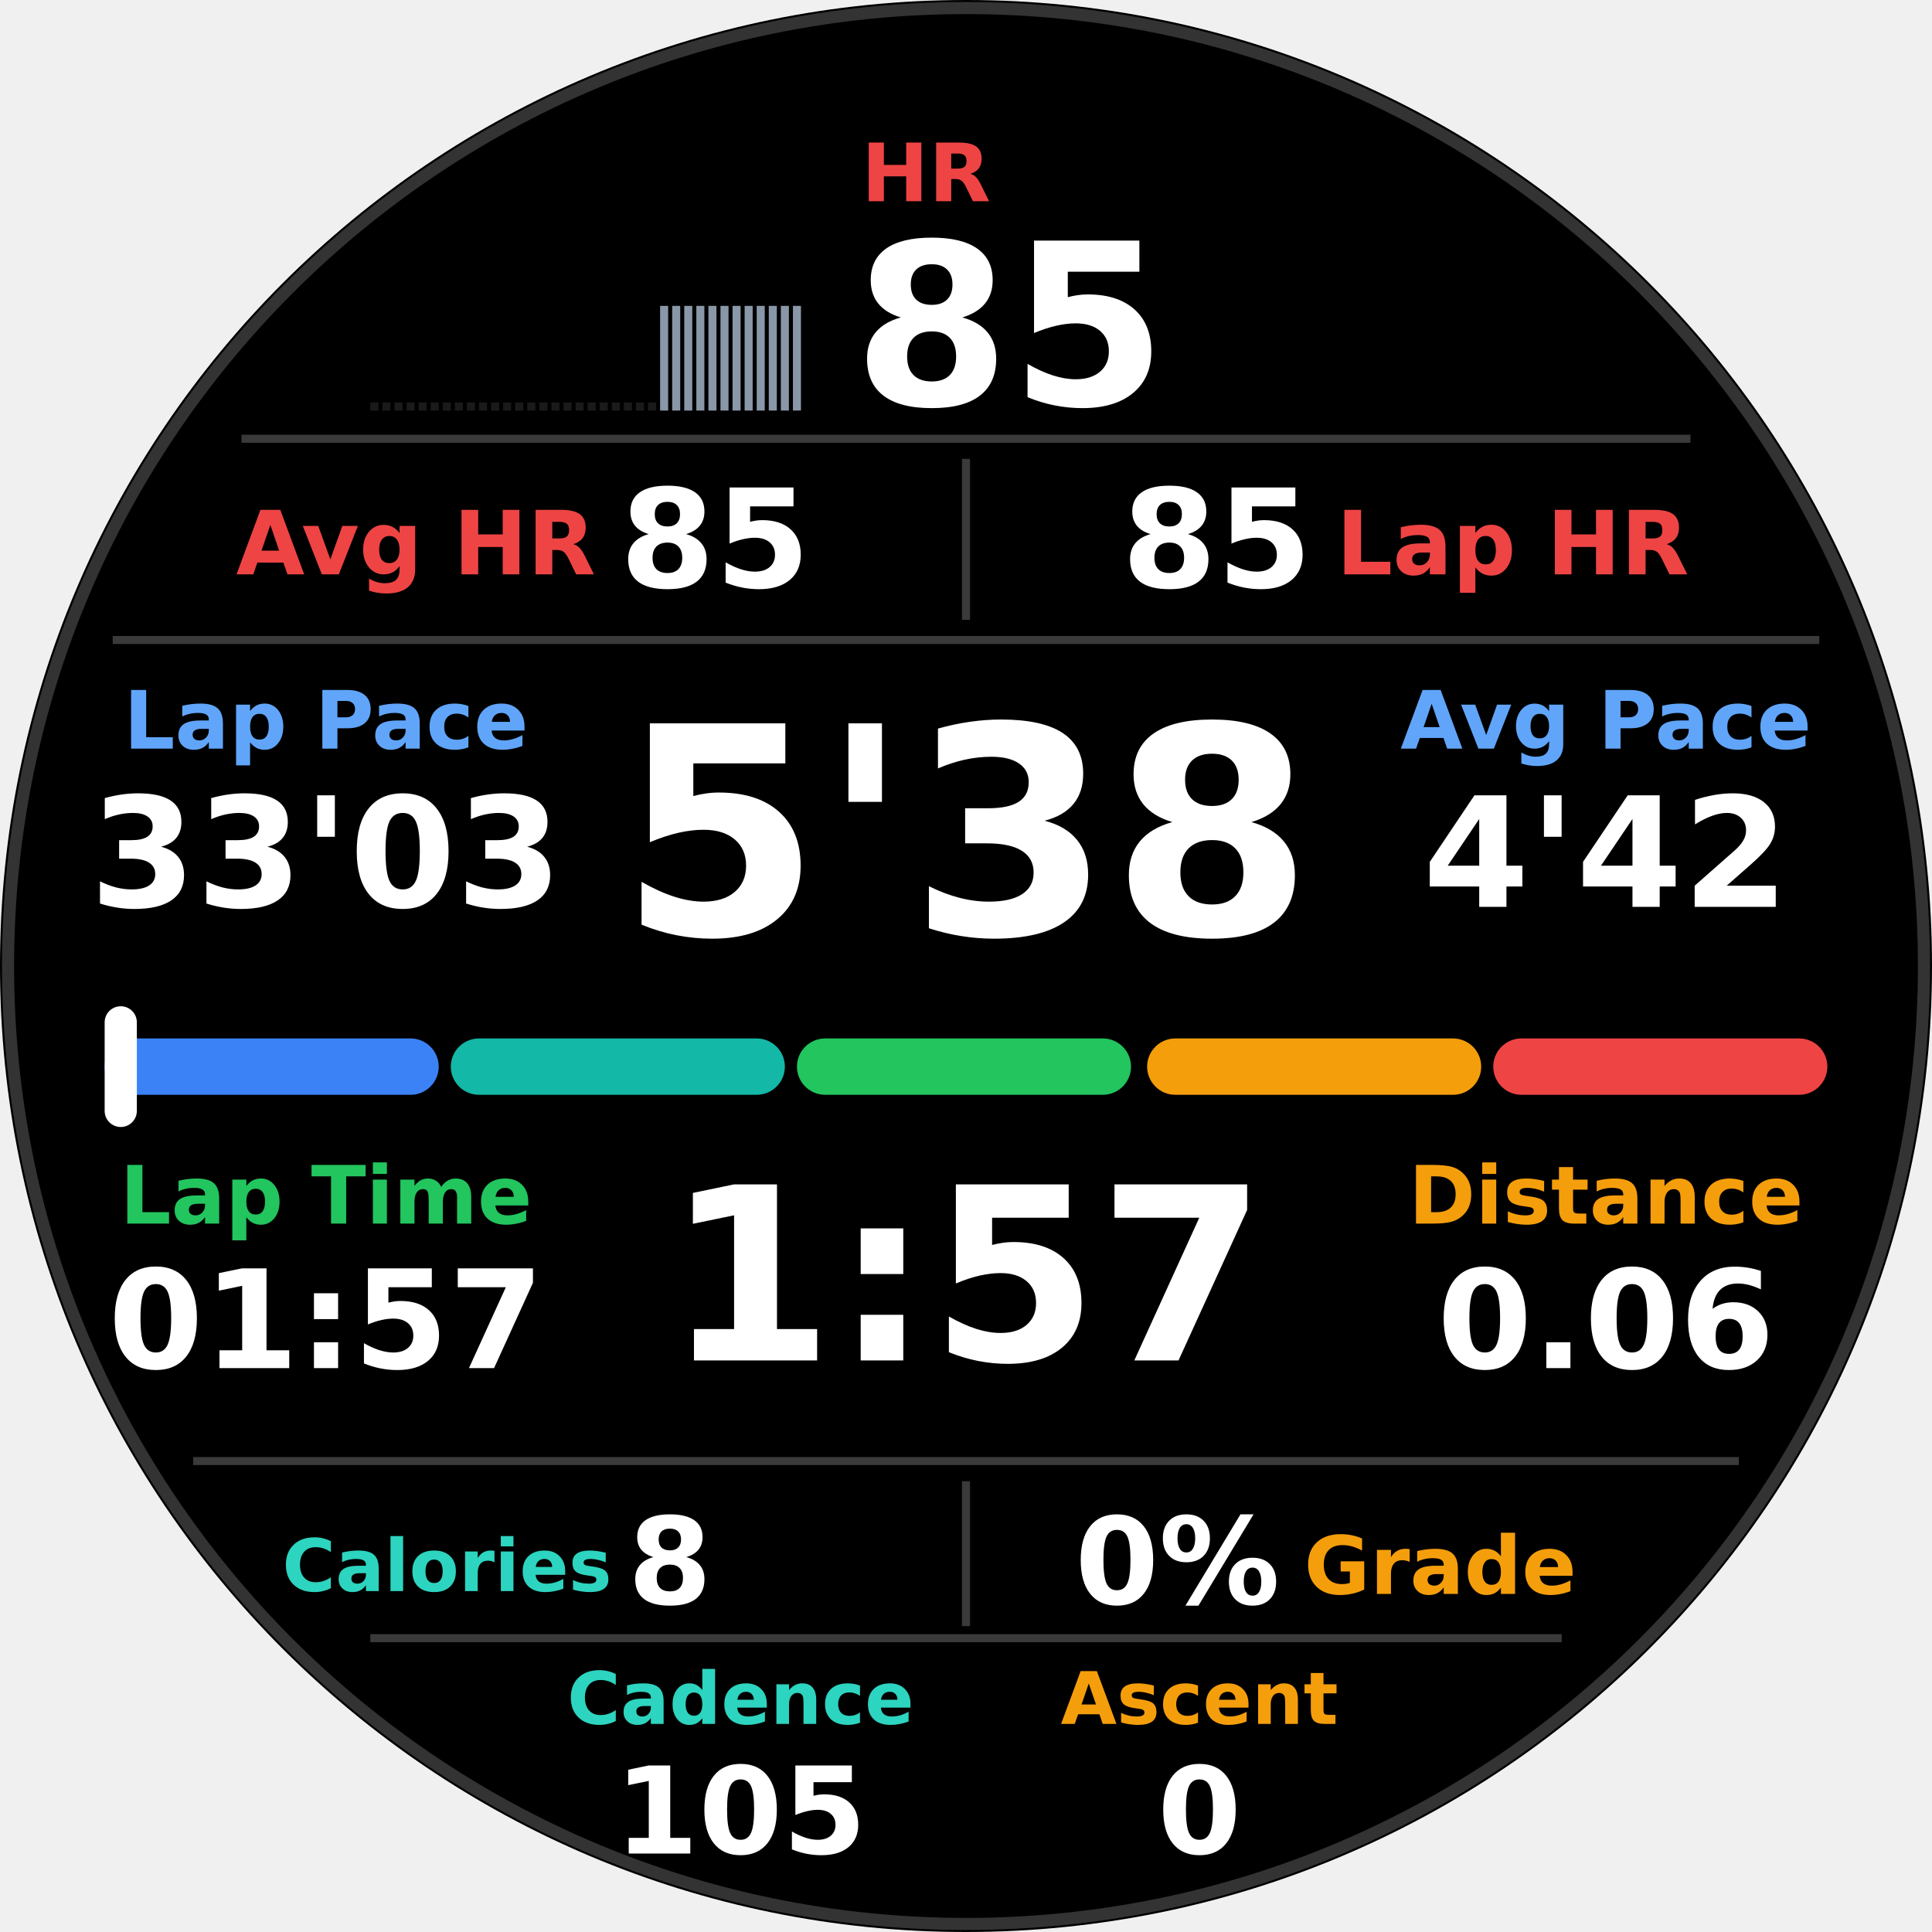
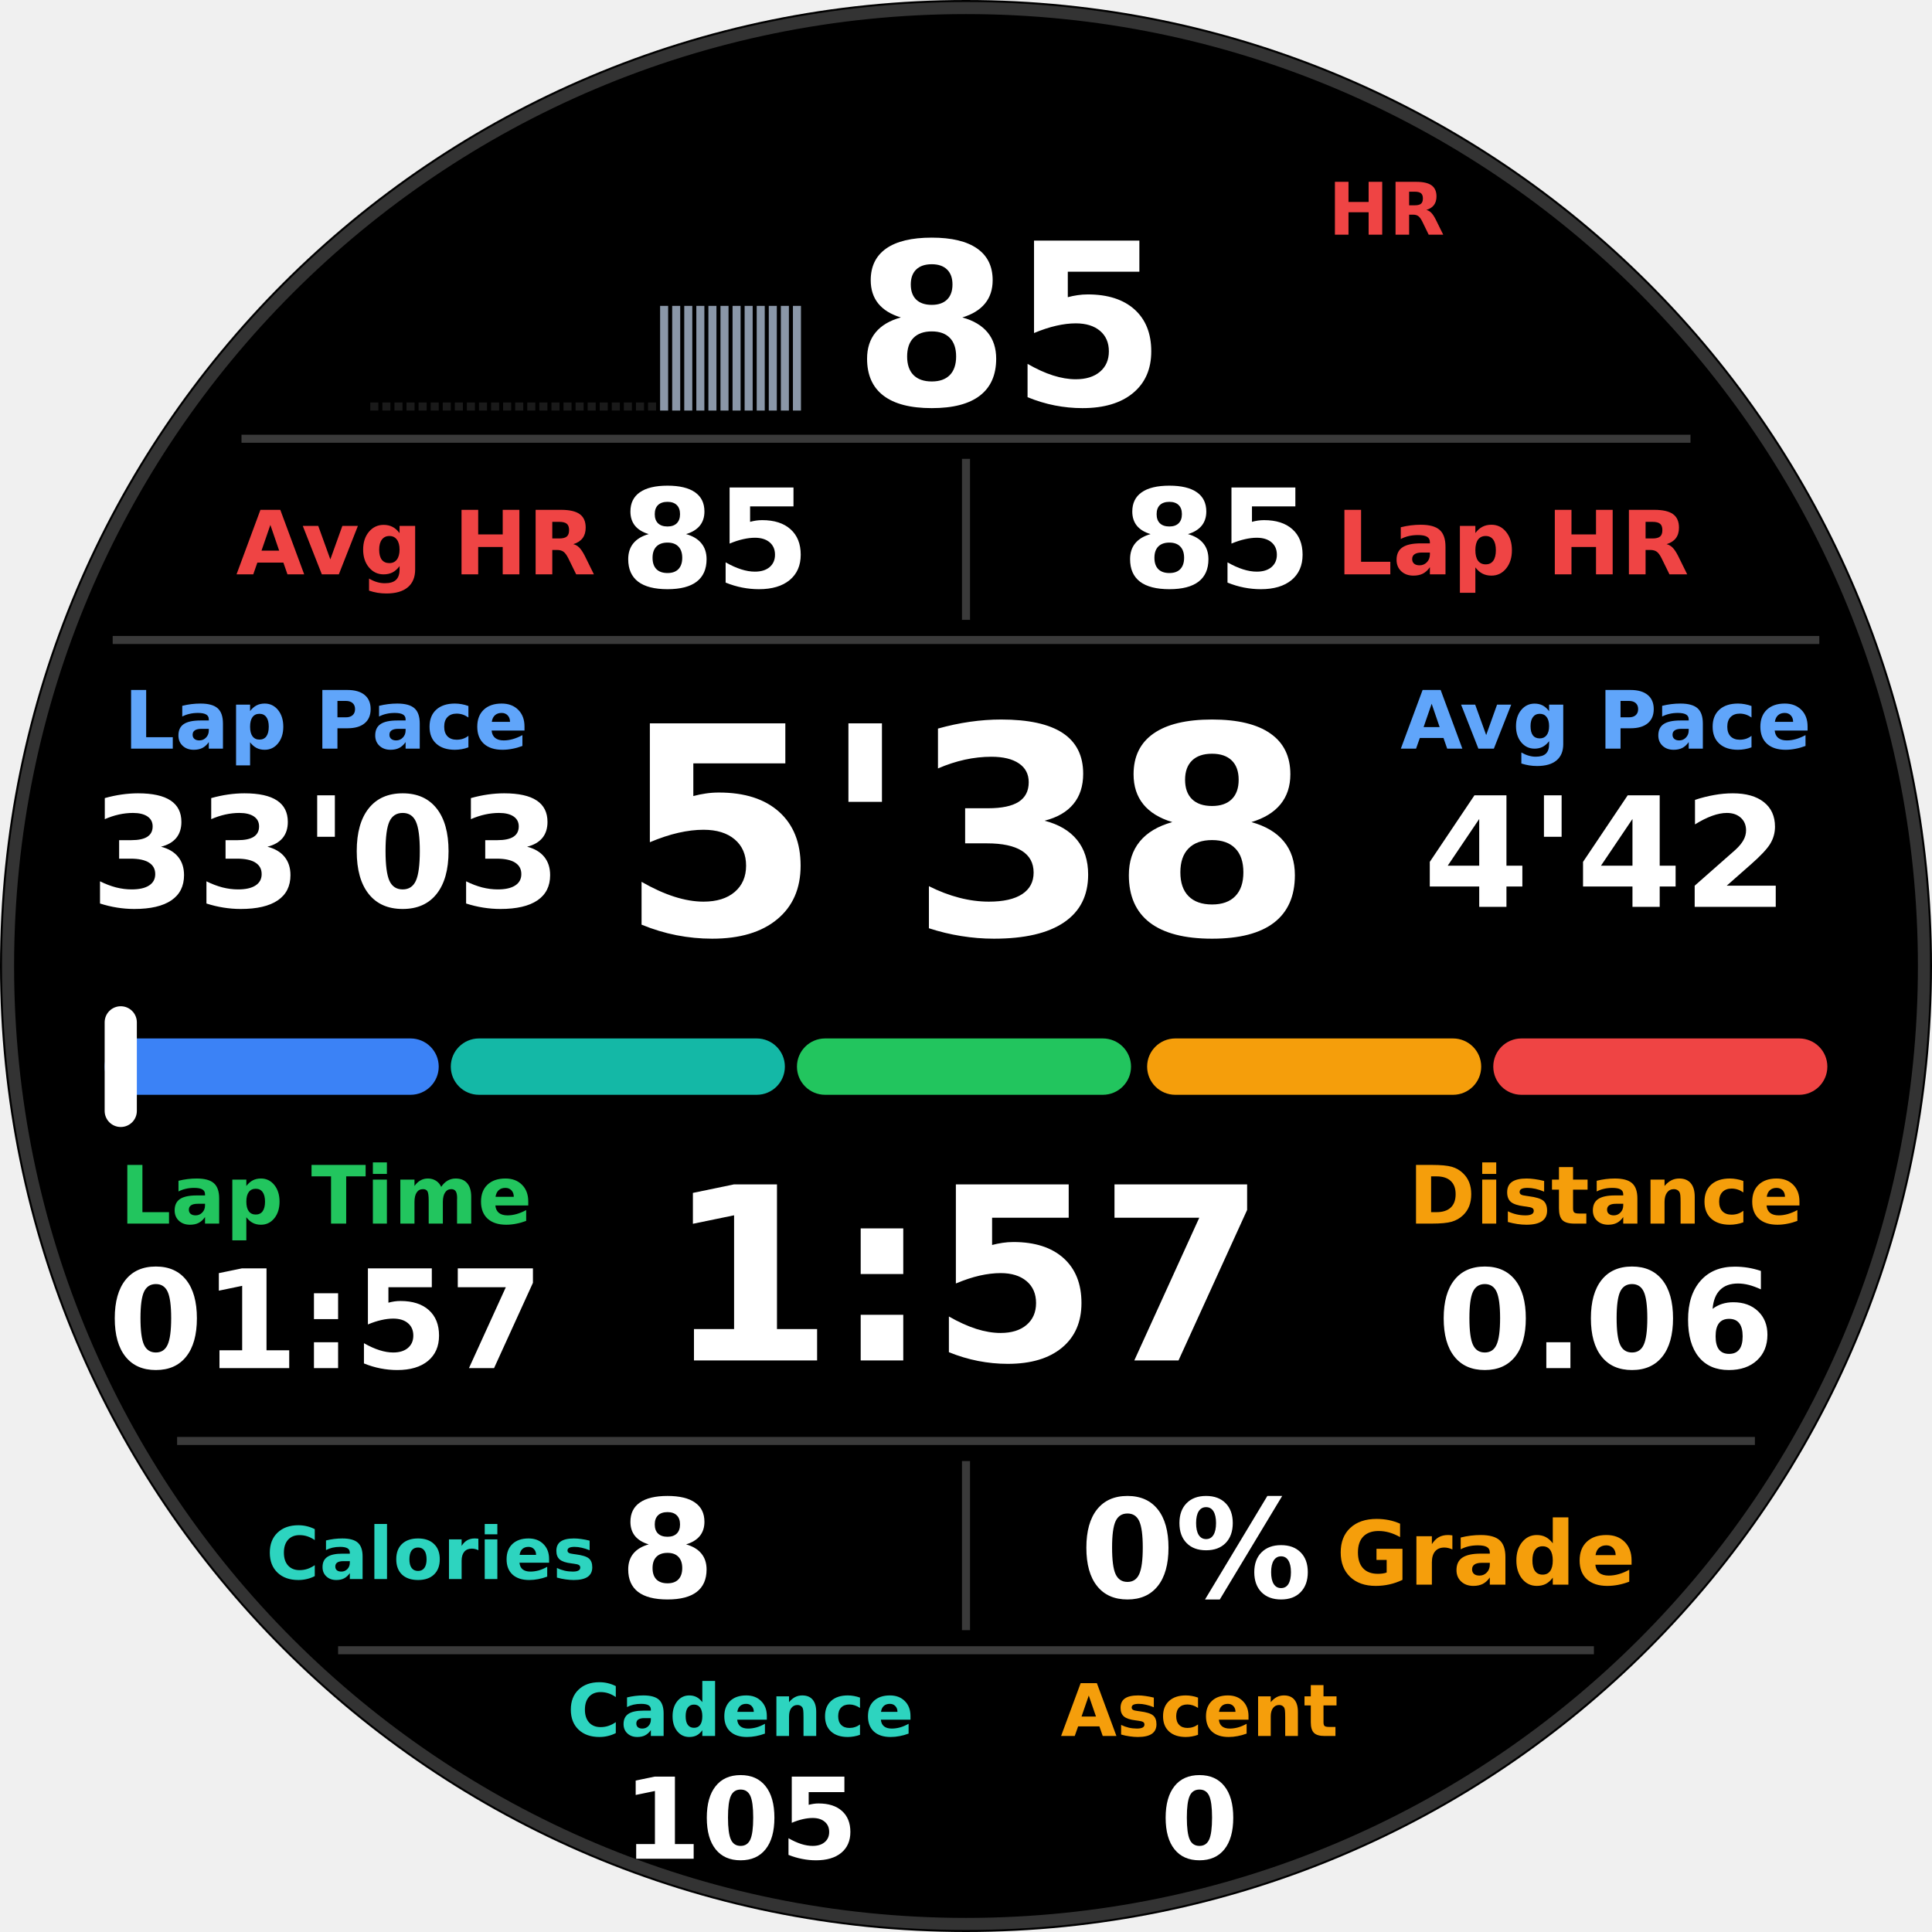
<svg xmlns="http://www.w3.org/2000/svg" width="480" height="480" viewBox="0 0 480 480">
  <defs>
    <clipPath id="round2">
      <circle cx="240" cy="240" r="240" />
    </clipPath>
  </defs>
  <circle cx="240" cy="240" r="239" fill="#000" />
  <g clip-path="url(#round2)">
    <rect x="0" y="0" width="480" height="480" rx="0" fill="#000000" />
    <rect x="60" y="108" width="360" height="2" rx="0" fill="#3a3a3a" />
    <rect x="28" y="158" width="424" height="2" rx="0" fill="#3a3a3a" />
-     <rect x="48" y="362" width="384" height="2" rx="0" fill="#3a3a3a" />
-     <rect x="92" y="406" width="296" height="2" rx="0" fill="#3a3a3a" />
+     <rect x="44" y="357" width="392" height="2" rx="0" fill="#3a3a3a" />
+     <rect x="84" y="409" width="312" height="2" rx="0" fill="#3a3a3a" />
    <rect x="92" y="100" width="2" height="2" rx="0" fill="#1a1a1a" />
    <rect x="95" y="100" width="2" height="2" rx="0" fill="#1a1a1a" />
    <rect x="98" y="100" width="2" height="2" rx="0" fill="#1a1a1a" />
    <rect x="101" y="100" width="2" height="2" rx="0" fill="#1a1a1a" />
    <rect x="104" y="100" width="2" height="2" rx="0" fill="#1a1a1a" />
    <rect x="107" y="100" width="2" height="2" rx="0" fill="#1a1a1a" />
    <rect x="110" y="100" width="2" height="2" rx="0" fill="#1a1a1a" />
    <rect x="113" y="100" width="2" height="2" rx="0" fill="#1a1a1a" />
    <rect x="116" y="100" width="2" height="2" rx="0" fill="#1a1a1a" />
    <rect x="119" y="100" width="2" height="2" rx="0" fill="#1a1a1a" />
    <rect x="122" y="100" width="2" height="2" rx="0" fill="#1a1a1a" />
    <rect x="125" y="100" width="2" height="2" rx="0" fill="#1a1a1a" />
    <rect x="128" y="100" width="2" height="2" rx="0" fill="#1a1a1a" />
    <rect x="131" y="100" width="2" height="2" rx="0" fill="#1a1a1a" />
    <rect x="134" y="100" width="2" height="2" rx="0" fill="#1a1a1a" />
    <rect x="137" y="100" width="2" height="2" rx="0" fill="#1a1a1a" />
    <rect x="140" y="100" width="2" height="2" rx="0" fill="#1a1a1a" />
    <rect x="143" y="100" width="2" height="2" rx="0" fill="#1a1a1a" />
    <rect x="146" y="100" width="2" height="2" rx="0" fill="#1a1a1a" />
    <rect x="149" y="100" width="2" height="2" rx="0" fill="#1a1a1a" />
    <rect x="152" y="100" width="2" height="2" rx="0" fill="#1a1a1a" />
    <rect x="155" y="100" width="2" height="2" rx="0" fill="#1a1a1a" />
    <rect x="158" y="100" width="2" height="2" rx="0" fill="#1a1a1a" />
    <rect x="161" y="100" width="2" height="2" rx="0" fill="#1a1a1a" />
    <rect x="164" y="76" width="2" height="26" rx="0" fill="#8a97a8" />
    <rect x="167" y="76" width="2" height="26" rx="0" fill="#8a97a8" />
    <rect x="170" y="76" width="2" height="26" rx="0" fill="#8a97a8" />
    <rect x="173" y="76" width="2" height="26" rx="0" fill="#8a97a8" />
    <rect x="176" y="76" width="2" height="26" rx="0" fill="#8a97a8" />
    <rect x="179" y="76" width="2" height="26" rx="0" fill="#8a97a8" />
    <rect x="182" y="76" width="2" height="26" rx="0" fill="#8a97a8" />
    <rect x="185" y="76" width="2" height="26" rx="0" fill="#8a97a8" />
    <rect x="188" y="76" width="2" height="26" rx="0" fill="#8a97a8" />
    <rect x="191" y="76" width="2" height="26" rx="0" fill="#8a97a8" />
    <rect x="194" y="76" width="2" height="26" rx="0" fill="#8a97a8" />
    <rect x="197" y="76" width="2" height="26" rx="0" fill="#8a97a8" />
-     <text x="214" y="50" text-anchor="start" font-size="20" fill="#ef4444" font-family="'DejaVu Sans',Arial,sans-serif" font-weight="600">HR</text>
+     <text x="330" y="58.3" text-anchor="start" font-size="18" fill="#ef4444" font-family="'DejaVu Sans',Arial,sans-serif" font-weight="600">HR</text>
    <text x="212" y="100.6" text-anchor="start" font-size="56" fill="#ffffff" font-family="'DejaVu Sans',Arial,sans-serif" font-weight="600">85</text>
    <text x="148" y="142.7" text-anchor="end" font-size="22" fill="#ef4444" font-family="'DejaVu Sans',Arial,sans-serif" font-weight="600">Avg HR</text>
    <text x="154" y="145.9" text-anchor="start" font-size="34" fill="#ffffff" font-family="'DejaVu Sans',Arial,sans-serif" font-weight="600">85</text>
    <text x="332" y="142.7" text-anchor="start" font-size="22" fill="#ef4444" font-family="'DejaVu Sans',Arial,sans-serif" font-weight="600">Lap HR</text>
    <text x="326" y="145.9" text-anchor="end" font-size="34" fill="#ffffff" font-family="'DejaVu Sans',Arial,sans-serif" font-weight="600">85</text>
    <text x="81" y="186" text-anchor="middle" font-size="20" fill="#60a5fa" font-family="'DejaVu Sans',Arial,sans-serif" font-weight="600">Lap Pace</text>
    <text x="81" y="225.3" text-anchor="middle" font-size="38" fill="#ffffff" font-family="'DejaVu Sans',Arial,sans-serif" font-weight="600">33'03</text>
    <text x="240" y="232.2" text-anchor="middle" font-size="72" fill="#ffffff" font-family="'DejaVu Sans',Arial,sans-serif" font-weight="600">5'38</text>
    <text x="399" y="186" text-anchor="middle" font-size="20" fill="#60a5fa" font-family="'DejaVu Sans',Arial,sans-serif" font-weight="600">Avg Pace</text>
    <text x="399" y="225.3" text-anchor="middle" font-size="38" fill="#ffffff" font-family="'DejaVu Sans',Arial,sans-serif" font-weight="600">4'42</text>
    <text x="81" y="304" text-anchor="middle" font-size="20" fill="#22c55e" font-family="'DejaVu Sans',Arial,sans-serif" font-weight="600">Lap Time</text>
    <text x="81" y="339.9" text-anchor="middle" font-size="34" fill="#ffffff" font-family="'DejaVu Sans',Arial,sans-serif" font-weight="600">01:57</text>
    <text x="240" y="338" text-anchor="middle" font-size="60" fill="#ffffff" font-family="'DejaVu Sans',Arial,sans-serif" font-weight="600">1:57</text>
    <text x="399" y="304" text-anchor="middle" font-size="20" fill="#f59e0b" font-family="'DejaVu Sans',Arial,sans-serif" font-weight="600">Distance</text>
    <text x="399" y="339.9" text-anchor="middle" font-size="34" fill="#ffffff" font-family="'DejaVu Sans',Arial,sans-serif" font-weight="600">0.06</text>
-     <text x="152" y="395.3" text-anchor="end" font-size="18" fill="#2dd4bf" font-family="'DejaVu Sans',Arial,sans-serif" font-weight="600">Calories</text>
-     <text x="156" y="398.5" text-anchor="start" font-size="30" fill="#ffffff" font-family="'DejaVu Sans',Arial,sans-serif" font-weight="600">8</text>
-     <text x="324" y="396" text-anchor="start" font-size="20" fill="#f59e0b" font-family="'DejaVu Sans',Arial,sans-serif" font-weight="600">Grade</text>
-     <text x="318" y="398.5" text-anchor="end" font-size="30" fill="#ffffff" font-family="'DejaVu Sans',Arial,sans-serif" font-weight="600">0%</text>
-     <text x="184" y="428.3" text-anchor="middle" font-size="18" fill="#2dd4bf" font-family="'DejaVu Sans',Arial,sans-serif" font-weight="600">Cadence</text>
-     <text x="184" y="460.5" text-anchor="middle" font-size="30" fill="#ffffff" font-family="'DejaVu Sans',Arial,sans-serif" font-weight="600">105</text>
-     <text x="298" y="428.3" text-anchor="middle" font-size="18" fill="#f59e0b" font-family="'DejaVu Sans',Arial,sans-serif" font-weight="600">Ascent</text>
-     <text x="298" y="460.5" text-anchor="middle" font-size="30" fill="#ffffff" font-family="'DejaVu Sans',Arial,sans-serif" font-weight="600">0</text>
+     <text x="148" y="392.3" text-anchor="end" font-size="18" fill="#2dd4bf" font-family="'DejaVu Sans',Arial,sans-serif" font-weight="600">Calories</text>
+     <text x="154" y="396.9" text-anchor="start" font-size="34" fill="#ffffff" font-family="'DejaVu Sans',Arial,sans-serif" font-weight="600">8</text>
+     <text x="332" y="393.7" text-anchor="start" font-size="22" fill="#f59e0b" font-family="'DejaVu Sans',Arial,sans-serif" font-weight="600">Grade</text>
+     <text x="326" y="396.9" text-anchor="end" font-size="34" fill="#ffffff" font-family="'DejaVu Sans',Arial,sans-serif" font-weight="600">0%</text>
+     <text x="184" y="431.3" text-anchor="middle" font-size="18" fill="#2dd4bf" font-family="'DejaVu Sans',Arial,sans-serif" font-weight="600">Cadence</text>
+     <text x="184" y="461.8" text-anchor="middle" font-size="28" fill="#ffffff" font-family="'DejaVu Sans',Arial,sans-serif" font-weight="600">105</text>
+     <text x="298" y="431.3" text-anchor="middle" font-size="18" fill="#f59e0b" font-family="'DejaVu Sans',Arial,sans-serif" font-weight="600">Ascent</text>
+     <text x="298" y="461.8" text-anchor="middle" font-size="28" fill="#ffffff" font-family="'DejaVu Sans',Arial,sans-serif" font-weight="600">0</text>
    <rect x="239" y="114" width="2" height="40" rx="0" fill="#3a3a3a" />
-     <rect x="239" y="368" width="2" height="36" rx="0" fill="#3a3a3a" />
+     <rect x="239" y="363" width="2" height="42" rx="0" fill="#3a3a3a" />
    <rect x="26" y="258" width="83" height="14" rx="7" fill="#3b82f6" />
    <rect x="112" y="258" width="83" height="14" rx="7" fill="#14b8a6" />
    <rect x="198" y="258" width="83" height="14" rx="7" fill="#22c55e" />
    <rect x="285" y="258" width="83" height="14" rx="7" fill="#f59e0b" />
    <rect x="371" y="258" width="83" height="14" rx="7" fill="#ef4444" />
    <rect x="26" y="250" width="8" height="30" rx="4" fill="#ffffff" />
  </g>
  <circle cx="240" cy="240" r="238" fill="none" stroke="#333" stroke-width="3" />
</svg>
